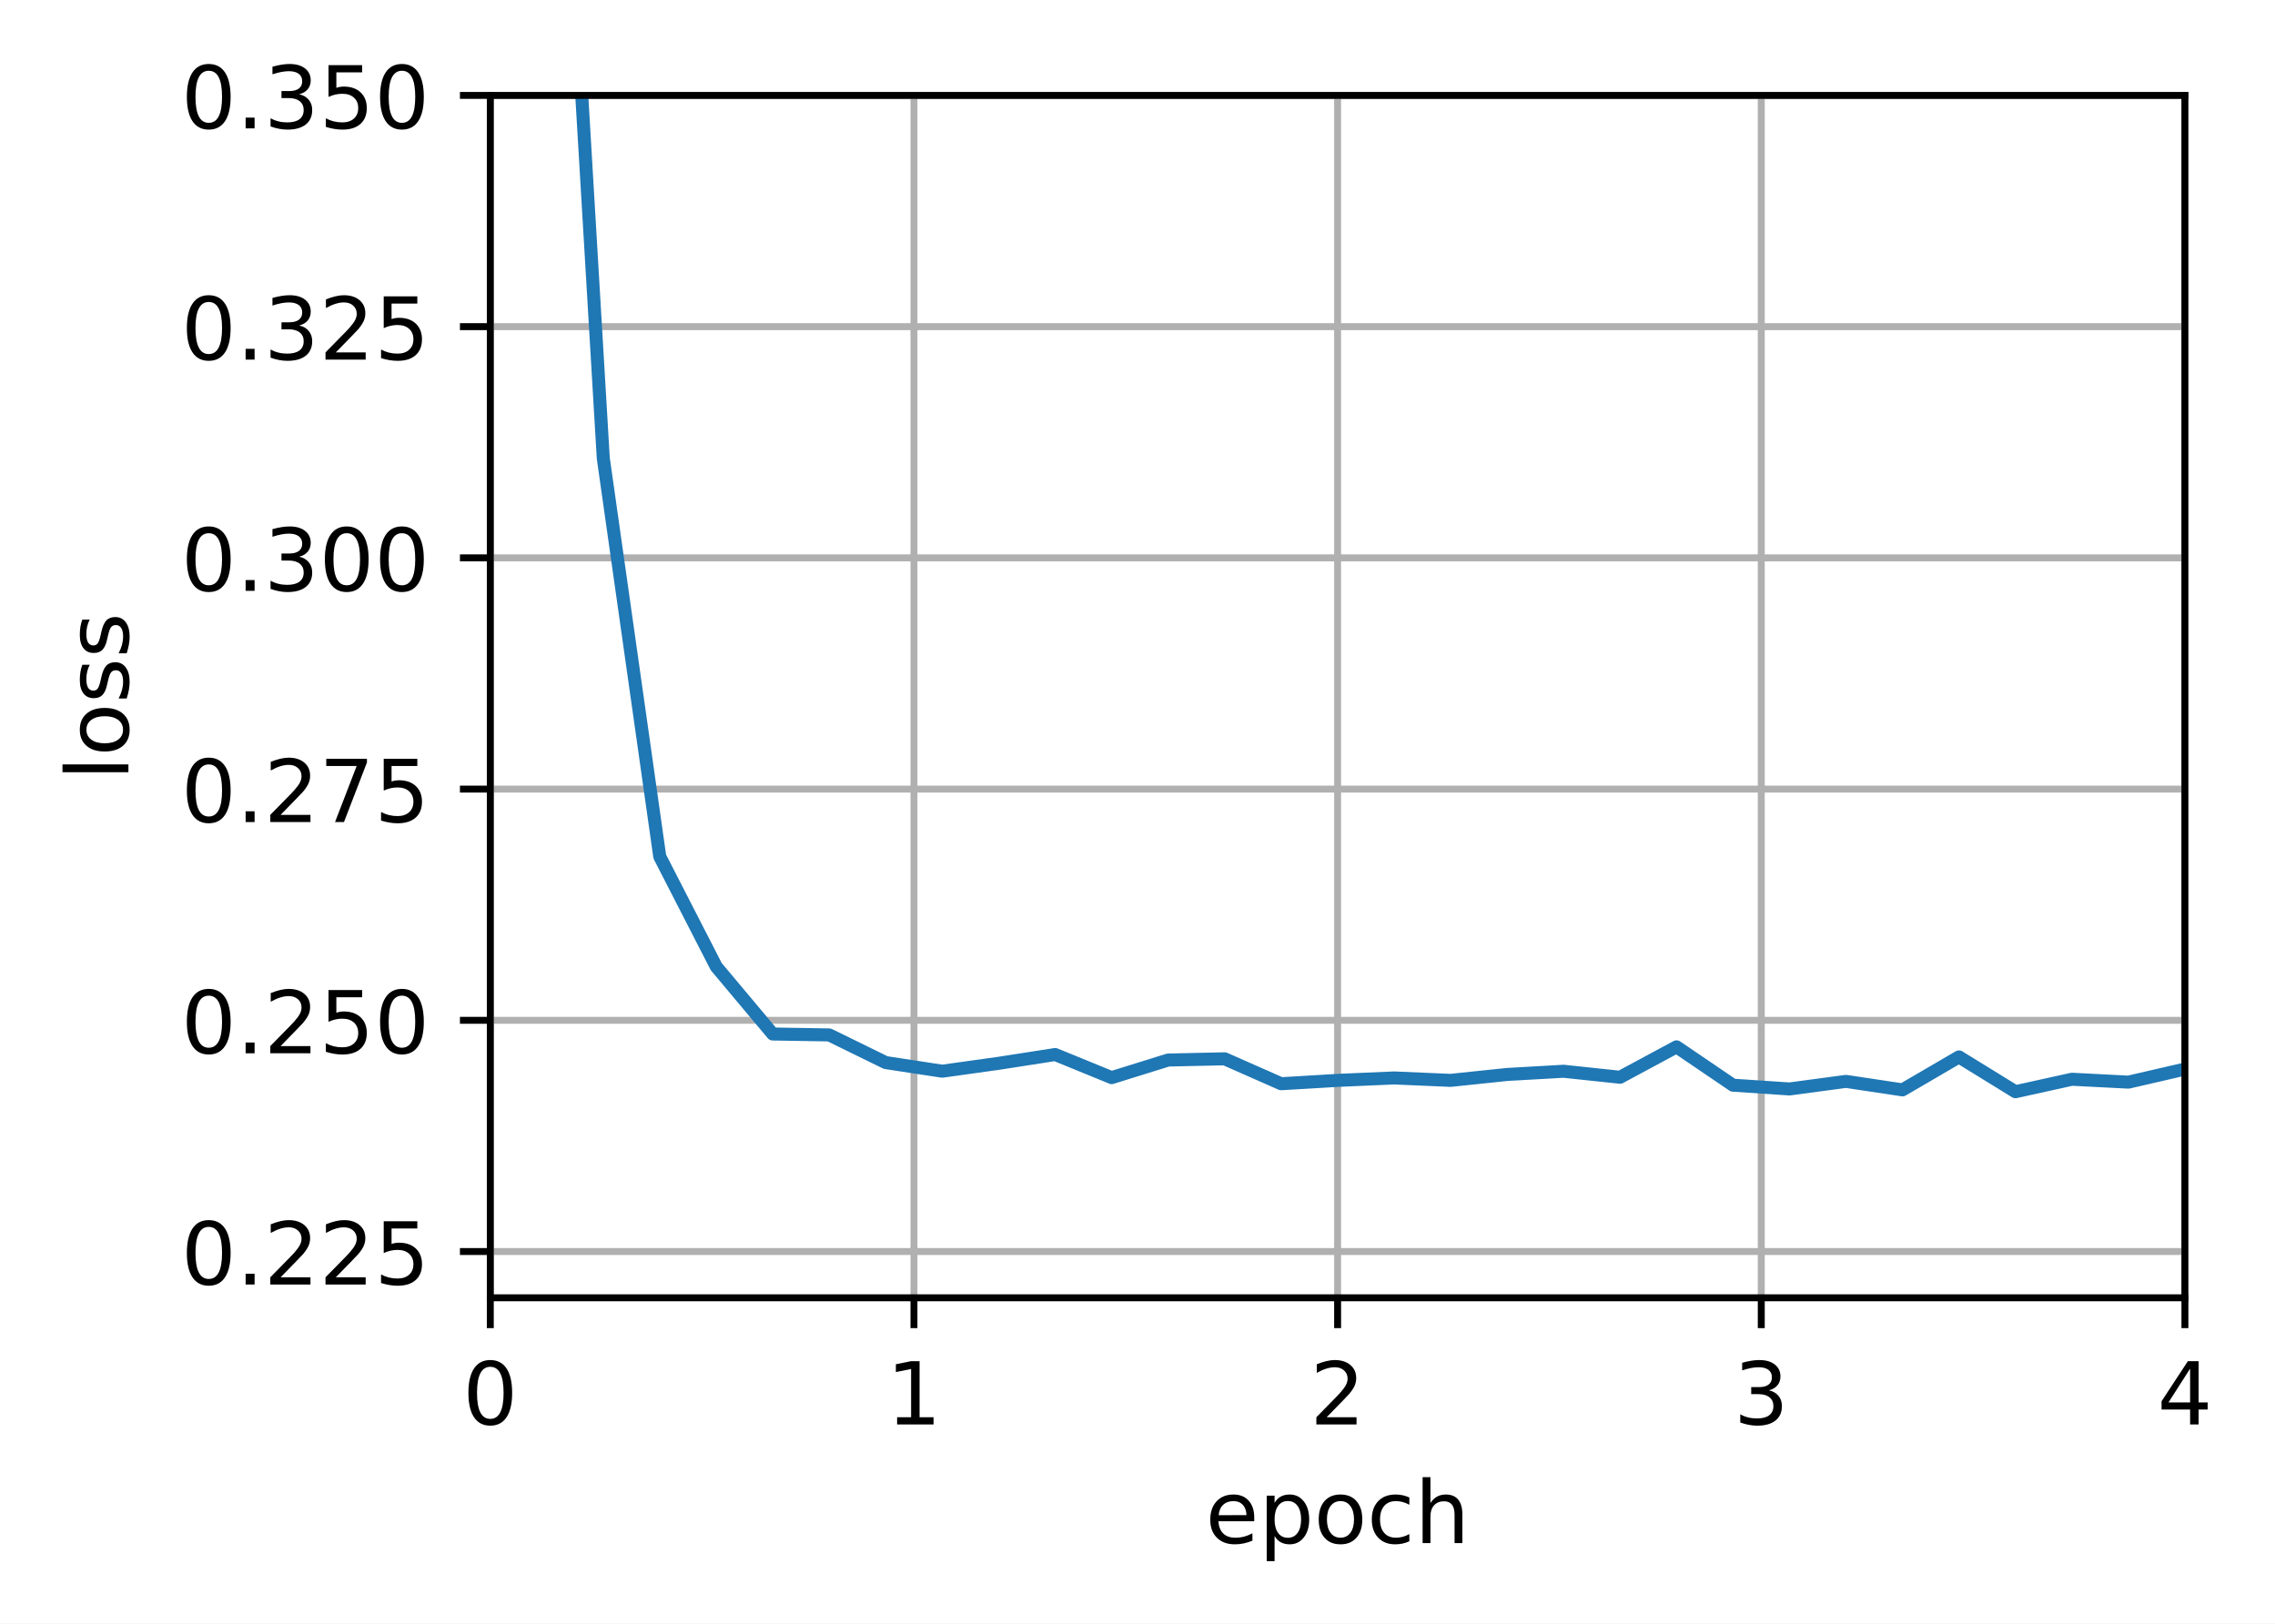
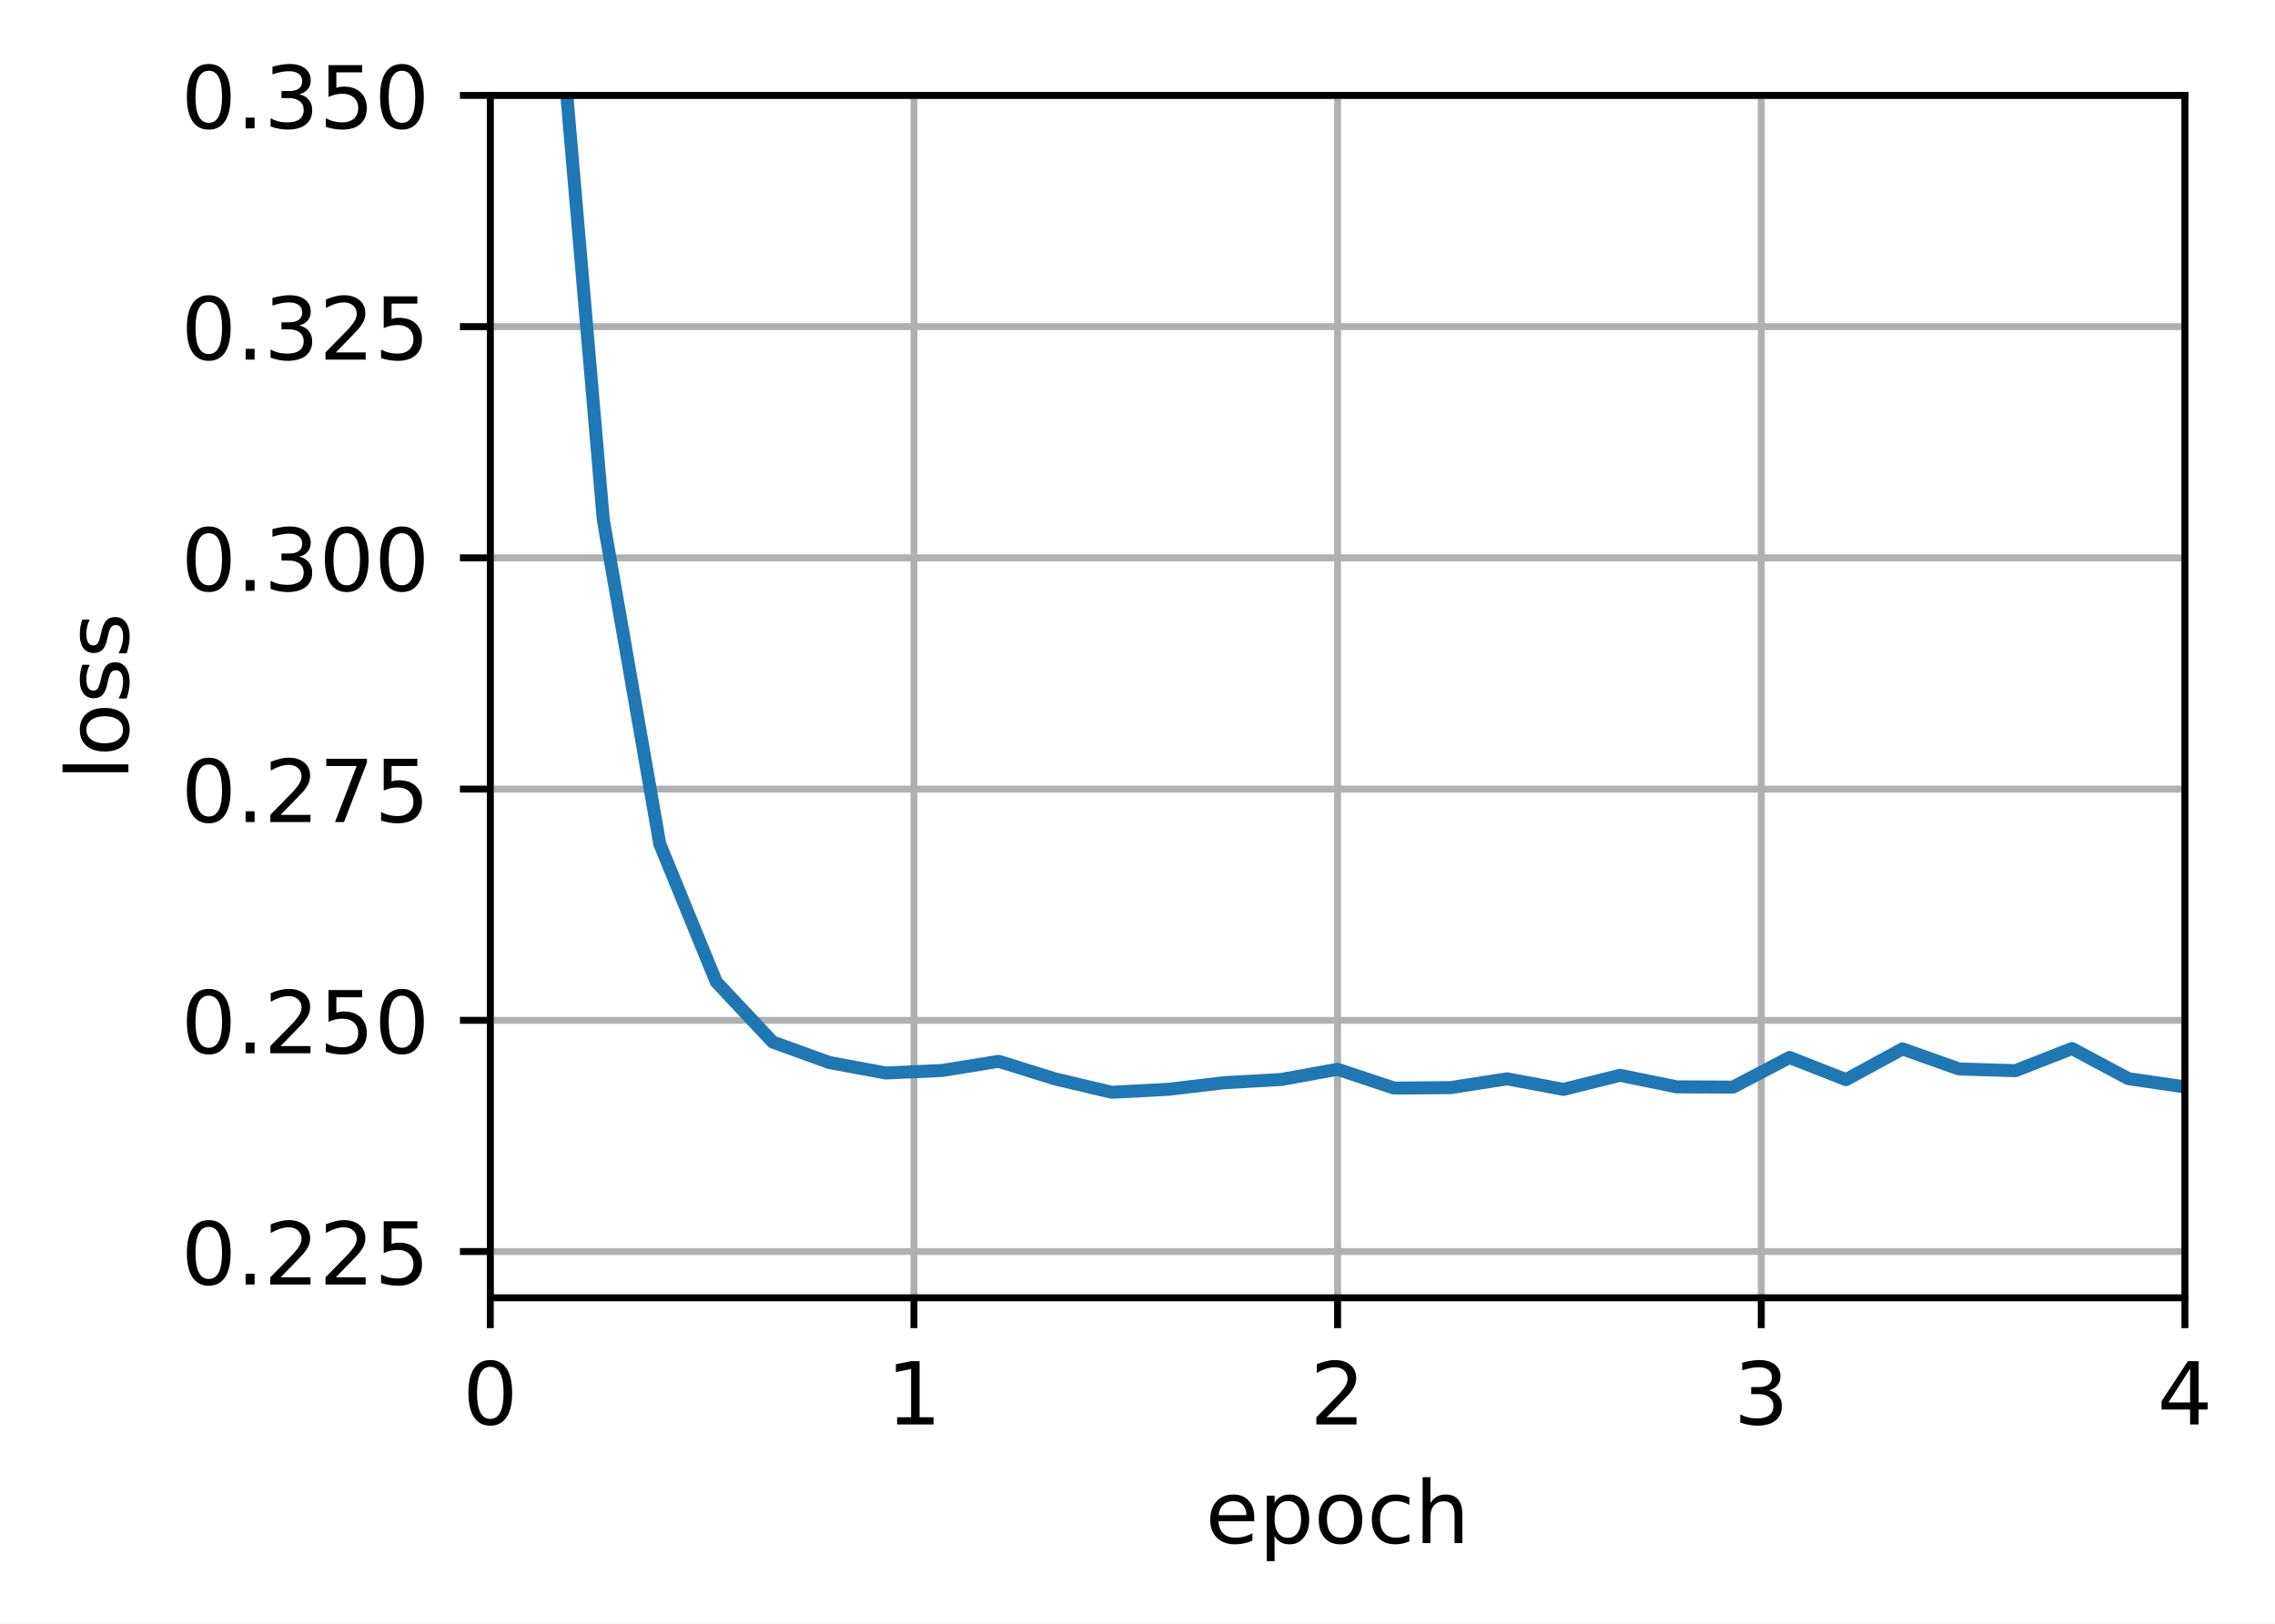
<svg xmlns="http://www.w3.org/2000/svg" xmlns:xlink="http://www.w3.org/1999/xlink" width="262.188pt" height="187.155pt" viewBox="0 0 262.188 187.155" version="1.1">
  <defs>
    <style type="text/css">*{stroke-linejoin: round; stroke-linecap: butt}</style>
  </defs>
  <g id="figure_1">
    <g id="patch_1">
      <path d="M -0 187.155  L 262.188 187.155  L 262.188 -0  L -0 -0  z " style="fill: #ffffff" />
    </g>
    <g id="axes_1">
      <g id="patch_2">
        <path d="M 56.506 149.599  L 251.806 149.599  L 251.806 10.999  L 56.506 10.999  z " style="fill: #ffffff" />
      </g>
      <g id="matplotlib.axis_1">
        <g id="xtick_1">
          <g id="line2d_1">
-             <path d="M 56.506 149.599  L 56.506 10.999  " clip-path="url(#pa814546520)" style="fill: none; stroke: #b0b0b0; stroke-width: 0.8; stroke-linecap: square" />
+             <path d="M 56.506 149.599  L 56.506 10.999  " clip-path="url(#p5ccda77cca)" style="fill: none; stroke: #b0b0b0; stroke-width: 0.8; stroke-linecap: square" />
          </g>
          <g id="line2d_2">
            <defs>
-               <path id="m22de35667d" d="M 0 0  L 0 3.5  " style="stroke: #000000; stroke-width: 0.8" />
-             </defs>
-             <g>
-               <use xlink:href="#m22de35667d" x="56.506" y="149.599" style="stroke: #000000; stroke-width: 0.8" />
+               <path id="m5efe407fab" d="M 0 0  L 0 3.5  " style="stroke: #000000; stroke-width: 0.8" />
+             </defs>
+             <g>
+               <use xlink:href="#m5efe407fab" x="56.506" y="149.599" style="stroke: #000000; stroke-width: 0.8" />
            </g>
          </g>
          <g id="text_1">
            <g transform="translate(53.325 164.1977) scale(0.1 -0.1)">
              <defs>
                <path id="DejaVuSans-30" d="M 2034 4250  Q 1547 4250 1301 3770  Q 1056 3291 1056 2328  Q 1056 1369 1301 889  Q 1547 409 2034 409  Q 2525 409 2770 889  Q 3016 1369 3016 2328  Q 3016 3291 2770 3770  Q 2525 4250 2034 4250  z M 2034 4750  Q 2819 4750 3233 4129  Q 3647 3509 3647 2328  Q 3647 1150 3233 529  Q 2819 -91 2034 -91  Q 1250 -91 836 529  Q 422 1150 422 2328  Q 422 3509 836 4129  Q 1250 4750 2034 4750  z " transform="scale(0.015625)" />
              </defs>
              <use xlink:href="#DejaVuSans-30" />
            </g>
          </g>
        </g>
        <g id="xtick_2">
          <g id="line2d_3">
-             <path d="M 105.331 149.599  L 105.331 10.999  " clip-path="url(#pa814546520)" style="fill: none; stroke: #b0b0b0; stroke-width: 0.8; stroke-linecap: square" />
+             <path d="M 105.331 149.599  L 105.331 10.999  " clip-path="url(#p5ccda77cca)" style="fill: none; stroke: #b0b0b0; stroke-width: 0.8; stroke-linecap: square" />
          </g>
          <g id="line2d_4">
            <g>
-               <use xlink:href="#m22de35667d" x="105.331" y="149.599" style="stroke: #000000; stroke-width: 0.8" />
+               <use xlink:href="#m5efe407fab" x="105.331" y="149.599" style="stroke: #000000; stroke-width: 0.8" />
            </g>
          </g>
          <g id="text_2">
            <g transform="translate(102.15 164.1977) scale(0.1 -0.1)">
              <defs>
                <path id="DejaVuSans-31" d="M 794 531  L 1825 531  L 1825 4091  L 703 3866  L 703 4441  L 1819 4666  L 2450 4666  L 2450 531  L 3481 531  L 3481 0  L 794 0  L 794 531  z " transform="scale(0.015625)" />
              </defs>
              <use xlink:href="#DejaVuSans-31" />
            </g>
          </g>
        </g>
        <g id="xtick_3">
          <g id="line2d_5">
-             <path d="M 154.156 149.599  L 154.156 10.999  " clip-path="url(#pa814546520)" style="fill: none; stroke: #b0b0b0; stroke-width: 0.8; stroke-linecap: square" />
+             <path d="M 154.156 149.599  L 154.156 10.999  " clip-path="url(#p5ccda77cca)" style="fill: none; stroke: #b0b0b0; stroke-width: 0.8; stroke-linecap: square" />
          </g>
          <g id="line2d_6">
            <g>
-               <use xlink:href="#m22de35667d" x="154.156" y="149.599" style="stroke: #000000; stroke-width: 0.8" />
+               <use xlink:href="#m5efe407fab" x="154.156" y="149.599" style="stroke: #000000; stroke-width: 0.8" />
            </g>
          </g>
          <g id="text_3">
            <g transform="translate(150.975 164.1977) scale(0.1 -0.1)">
              <defs>
                <path id="DejaVuSans-32" d="M 1228 531  L 3431 531  L 3431 0  L 469 0  L 469 531  Q 828 903 1448 1529  Q 2069 2156 2228 2338  Q 2531 2678 2651 2914  Q 2772 3150 2772 3378  Q 2772 3750 2511 3984  Q 2250 4219 1831 4219  Q 1534 4219 1204 4116  Q 875 4013 500 3803  L 500 4441  Q 881 4594 1212 4672  Q 1544 4750 1819 4750  Q 2544 4750 2975 4387  Q 3406 4025 3406 3419  Q 3406 3131 3298 2873  Q 3191 2616 2906 2266  Q 2828 2175 2409 1742  Q 1991 1309 1228 531  z " transform="scale(0.015625)" />
              </defs>
              <use xlink:href="#DejaVuSans-32" />
            </g>
          </g>
        </g>
        <g id="xtick_4">
          <g id="line2d_7">
-             <path d="M 202.981 149.599  L 202.981 10.999  " clip-path="url(#pa814546520)" style="fill: none; stroke: #b0b0b0; stroke-width: 0.8; stroke-linecap: square" />
+             <path d="M 202.981 149.599  L 202.981 10.999  " clip-path="url(#p5ccda77cca)" style="fill: none; stroke: #b0b0b0; stroke-width: 0.8; stroke-linecap: square" />
          </g>
          <g id="line2d_8">
            <g>
-               <use xlink:href="#m22de35667d" x="202.981" y="149.599" style="stroke: #000000; stroke-width: 0.8" />
+               <use xlink:href="#m5efe407fab" x="202.981" y="149.599" style="stroke: #000000; stroke-width: 0.8" />
            </g>
          </g>
          <g id="text_4">
            <g transform="translate(199.8 164.1977) scale(0.1 -0.1)">
              <defs>
                <path id="DejaVuSans-33" d="M 2597 2516  Q 3050 2419 3304 2112  Q 3559 1806 3559 1356  Q 3559 666 3084 287  Q 2609 -91 1734 -91  Q 1441 -91 1130 -33  Q 819 25 488 141  L 488 750  Q 750 597 1062 519  Q 1375 441 1716 441  Q 2309 441 2620 675  Q 2931 909 2931 1356  Q 2931 1769 2642 2001  Q 2353 2234 1838 2234  L 1294 2234  L 1294 2753  L 1863 2753  Q 2328 2753 2575 2939  Q 2822 3125 2822 3475  Q 2822 3834 2567 4026  Q 2313 4219 1838 4219  Q 1578 4219 1281 4162  Q 984 4106 628 3988  L 628 4550  Q 988 4650 1302 4700  Q 1616 4750 1894 4750  Q 2613 4750 3031 4423  Q 3450 4097 3450 3541  Q 3450 3153 3228 2886  Q 3006 2619 2597 2516  z " transform="scale(0.015625)" />
              </defs>
              <use xlink:href="#DejaVuSans-33" />
            </g>
          </g>
        </g>
        <g id="xtick_5">
          <g id="line2d_9">
-             <path d="M 251.806 149.599  L 251.806 10.999  " clip-path="url(#pa814546520)" style="fill: none; stroke: #b0b0b0; stroke-width: 0.8; stroke-linecap: square" />
+             <path d="M 251.806 149.599  L 251.806 10.999  " clip-path="url(#p5ccda77cca)" style="fill: none; stroke: #b0b0b0; stroke-width: 0.8; stroke-linecap: square" />
          </g>
          <g id="line2d_10">
            <g>
-               <use xlink:href="#m22de35667d" x="251.806" y="149.599" style="stroke: #000000; stroke-width: 0.8" />
+               <use xlink:href="#m5efe407fab" x="251.806" y="149.599" style="stroke: #000000; stroke-width: 0.8" />
            </g>
          </g>
          <g id="text_5">
            <g transform="translate(248.625 164.1977) scale(0.1 -0.1)">
              <defs>
                <path id="DejaVuSans-34" d="M 2419 4116  L 825 1625  L 2419 1625  L 2419 4116  z M 2253 4666  L 3047 4666  L 3047 1625  L 3713 1625  L 3713 1100  L 3047 1100  L 3047 0  L 2419 0  L 2419 1100  L 313 1100  L 313 1709  L 2253 4666  z " transform="scale(0.015625)" />
              </defs>
              <use xlink:href="#DejaVuSans-34" />
            </g>
          </g>
        </g>
        <g id="text_6">
          <g transform="translate(138.9281 177.8758) scale(0.1 -0.1)">
            <defs>
              <path id="DejaVuSans-65" d="M 3597 1894  L 3597 1613  L 953 1613  Q 991 1019 1311 708  Q 1631 397 2203 397  Q 2534 397 2845 478  Q 3156 559 3463 722  L 3463 178  Q 3153 47 2828 -22  Q 2503 -91 2169 -91  Q 1331 -91 842 396  Q 353 884 353 1716  Q 353 2575 817 3079  Q 1281 3584 2069 3584  Q 2775 3584 3186 3129  Q 3597 2675 3597 1894  z M 3022 2063  Q 3016 2534 2758 2815  Q 2500 3097 2075 3097  Q 1594 3097 1305 2825  Q 1016 2553 972 2059  L 3022 2063  z " transform="scale(0.015625)" />
              <path id="DejaVuSans-70" d="M 1159 525  L 1159 -1331  L 581 -1331  L 581 3500  L 1159 3500  L 1159 2969  Q 1341 3281 1617 3432  Q 1894 3584 2278 3584  Q 2916 3584 3314 3078  Q 3713 2572 3713 1747  Q 3713 922 3314 415  Q 2916 -91 2278 -91  Q 1894 -91 1617 61  Q 1341 213 1159 525  z M 3116 1747  Q 3116 2381 2855 2742  Q 2594 3103 2138 3103  Q 1681 3103 1420 2742  Q 1159 2381 1159 1747  Q 1159 1113 1420 752  Q 1681 391 2138 391  Q 2594 391 2855 752  Q 3116 1113 3116 1747  z " transform="scale(0.015625)" />
              <path id="DejaVuSans-6f" d="M 1959 3097  Q 1497 3097 1228 2736  Q 959 2375 959 1747  Q 959 1119 1226 758  Q 1494 397 1959 397  Q 2419 397 2687 759  Q 2956 1122 2956 1747  Q 2956 2369 2687 2733  Q 2419 3097 1959 3097  z M 1959 3584  Q 2709 3584 3137 3096  Q 3566 2609 3566 1747  Q 3566 888 3137 398  Q 2709 -91 1959 -91  Q 1206 -91 779 398  Q 353 888 353 1747  Q 353 2609 779 3096  Q 1206 3584 1959 3584  z " transform="scale(0.015625)" />
              <path id="DejaVuSans-63" d="M 3122 3366  L 3122 2828  Q 2878 2963 2633 3030  Q 2388 3097 2138 3097  Q 1578 3097 1268 2742  Q 959 2388 959 1747  Q 959 1106 1268 751  Q 1578 397 2138 397  Q 2388 397 2633 464  Q 2878 531 3122 666  L 3122 134  Q 2881 22 2623 -34  Q 2366 -91 2075 -91  Q 1284 -91 818 406  Q 353 903 353 1747  Q 353 2603 823 3093  Q 1294 3584 2113 3584  Q 2378 3584 2631 3529  Q 2884 3475 3122 3366  z " transform="scale(0.015625)" />
              <path id="DejaVuSans-68" d="M 3513 2113  L 3513 0  L 2938 0  L 2938 2094  Q 2938 2591 2744 2837  Q 2550 3084 2163 3084  Q 1697 3084 1428 2787  Q 1159 2491 1159 1978  L 1159 0  L 581 0  L 581 4863  L 1159 4863  L 1159 2956  Q 1366 3272 1645 3428  Q 1925 3584 2291 3584  Q 2894 3584 3203 3211  Q 3513 2838 3513 2113  z " transform="scale(0.015625)" />
            </defs>
            <use xlink:href="#DejaVuSans-65" />
-             <use xlink:href="#DejaVuSans-70" transform="translate(61.52344 0)" />
-             <use xlink:href="#DejaVuSans-6f" transform="translate(125 0)" />
-             <use xlink:href="#DejaVuSans-63" transform="translate(186.1816 0)" />
-             <use xlink:href="#DejaVuSans-68" transform="translate(241.1621 0)" />
+             <use xlink:href="#DejaVuSans-70" x="61.523" />
+             <use xlink:href="#DejaVuSans-6f" x="125" />
+             <use xlink:href="#DejaVuSans-63" x="186.182" />
+             <use xlink:href="#DejaVuSans-68" x="241.162" />
          </g>
        </g>
      </g>
      <g id="matplotlib.axis_2">
        <g id="ytick_1">
          <g id="line2d_11">
-             <path d="M 56.506 144.268  L 251.806 144.268  " clip-path="url(#pa814546520)" style="fill: none; stroke: #b0b0b0; stroke-width: 0.8; stroke-linecap: square" />
+             <path d="M 56.506 144.268  L 251.806 144.268  " clip-path="url(#p5ccda77cca)" style="fill: none; stroke: #b0b0b0; stroke-width: 0.8; stroke-linecap: square" />
          </g>
          <g id="line2d_12">
            <defs>
-               <path id="mb0b03f34ec" d="M 0 0  L -3.5 0  " style="stroke: #000000; stroke-width: 0.8" />
-             </defs>
-             <g>
-               <use xlink:href="#mb0b03f34ec" x="56.506" y="144.268" style="stroke: #000000; stroke-width: 0.8" />
+               <path id="m0b7959bc0b" d="M 0 0  L -3.5 0  " style="stroke: #000000; stroke-width: 0.8" />
+             </defs>
+             <g>
+               <use xlink:href="#m0b7959bc0b" x="56.506" y="144.268" style="stroke: #000000; stroke-width: 0.8" />
            </g>
          </g>
          <g id="text_7">
            <g transform="translate(20.87813 148.0677) scale(0.1 -0.1)">
              <defs>
                <path id="DejaVuSans-2e" d="M 684 794  L 1344 794  L 1344 0  L 684 0  L 684 794  z " transform="scale(0.015625)" />
                <path id="DejaVuSans-35" d="M 691 4666  L 3169 4666  L 3169 4134  L 1269 4134  L 1269 2991  Q 1406 3038 1543 3061  Q 1681 3084 1819 3084  Q 2600 3084 3056 2656  Q 3513 2228 3513 1497  Q 3513 744 3044 326  Q 2575 -91 1722 -91  Q 1428 -91 1123 -41  Q 819 9 494 109  L 494 744  Q 775 591 1075 516  Q 1375 441 1709 441  Q 2250 441 2565 725  Q 2881 1009 2881 1497  Q 2881 1984 2565 2268  Q 2250 2553 1709 2553  Q 1456 2553 1204 2497  Q 953 2441 691 2322  L 691 4666  z " transform="scale(0.015625)" />
              </defs>
              <use xlink:href="#DejaVuSans-30" />
-               <use xlink:href="#DejaVuSans-2e" transform="translate(63.62305 0)" />
-               <use xlink:href="#DejaVuSans-32" transform="translate(95.41016 0)" />
-               <use xlink:href="#DejaVuSans-32" transform="translate(159.0332 0)" />
-               <use xlink:href="#DejaVuSans-35" transform="translate(222.6562 0)" />
+               <use xlink:href="#DejaVuSans-2e" x="63.623" />
+               <use xlink:href="#DejaVuSans-32" x="95.41" />
+               <use xlink:href="#DejaVuSans-32" x="159.033" />
+               <use xlink:href="#DejaVuSans-35" x="222.656" />
            </g>
          </g>
        </g>
        <g id="ytick_2">
          <g id="line2d_13">
-             <path d="M 56.506 117.615  L 251.806 117.615  " clip-path="url(#pa814546520)" style="fill: none; stroke: #b0b0b0; stroke-width: 0.8; stroke-linecap: square" />
+             <path d="M 56.506 117.615  L 251.806 117.615  " clip-path="url(#p5ccda77cca)" style="fill: none; stroke: #b0b0b0; stroke-width: 0.8; stroke-linecap: square" />
          </g>
          <g id="line2d_14">
            <g>
-               <use xlink:href="#mb0b03f34ec" x="56.506" y="117.615" style="stroke: #000000; stroke-width: 0.8" />
+               <use xlink:href="#m0b7959bc0b" x="56.506" y="117.615" style="stroke: #000000; stroke-width: 0.8" />
            </g>
          </g>
          <g id="text_8">
            <g transform="translate(20.87813 121.4138) scale(0.1 -0.1)">
              <use xlink:href="#DejaVuSans-30" />
-               <use xlink:href="#DejaVuSans-2e" transform="translate(63.62305 0)" />
-               <use xlink:href="#DejaVuSans-32" transform="translate(95.41016 0)" />
-               <use xlink:href="#DejaVuSans-35" transform="translate(159.0332 0)" />
-               <use xlink:href="#DejaVuSans-30" transform="translate(222.6562 0)" />
+               <use xlink:href="#DejaVuSans-2e" x="63.623" />
+               <use xlink:href="#DejaVuSans-32" x="95.41" />
+               <use xlink:href="#DejaVuSans-35" x="159.033" />
+               <use xlink:href="#DejaVuSans-30" x="222.656" />
            </g>
          </g>
        </g>
        <g id="ytick_3">
          <g id="line2d_15">
-             <path d="M 56.506 90.961  L 251.806 90.961  " clip-path="url(#pa814546520)" style="fill: none; stroke: #b0b0b0; stroke-width: 0.8; stroke-linecap: square" />
+             <path d="M 56.506 90.961  L 251.806 90.961  " clip-path="url(#p5ccda77cca)" style="fill: none; stroke: #b0b0b0; stroke-width: 0.8; stroke-linecap: square" />
          </g>
          <g id="line2d_16">
            <g>
-               <use xlink:href="#mb0b03f34ec" x="56.506" y="90.961" style="stroke: #000000; stroke-width: 0.8" />
+               <use xlink:href="#m0b7959bc0b" x="56.506" y="90.961" style="stroke: #000000; stroke-width: 0.8" />
            </g>
          </g>
          <g id="text_9">
            <g transform="translate(20.87813 94.75998) scale(0.1 -0.1)">
              <defs>
                <path id="DejaVuSans-37" d="M 525 4666  L 3525 4666  L 3525 4397  L 1831 0  L 1172 0  L 2766 4134  L 525 4134  L 525 4666  z " transform="scale(0.015625)" />
              </defs>
              <use xlink:href="#DejaVuSans-30" />
-               <use xlink:href="#DejaVuSans-2e" transform="translate(63.62305 0)" />
-               <use xlink:href="#DejaVuSans-32" transform="translate(95.41016 0)" />
-               <use xlink:href="#DejaVuSans-37" transform="translate(159.0332 0)" />
-               <use xlink:href="#DejaVuSans-35" transform="translate(222.6562 0)" />
+               <use xlink:href="#DejaVuSans-2e" x="63.623" />
+               <use xlink:href="#DejaVuSans-32" x="95.41" />
+               <use xlink:href="#DejaVuSans-37" x="159.033" />
+               <use xlink:href="#DejaVuSans-35" x="222.656" />
            </g>
          </g>
        </g>
        <g id="ytick_4">
          <g id="line2d_17">
-             <path d="M 56.506 64.307  L 251.806 64.307  " clip-path="url(#pa814546520)" style="fill: none; stroke: #b0b0b0; stroke-width: 0.8; stroke-linecap: square" />
+             <path d="M 56.506 64.307  L 251.806 64.307  " clip-path="url(#p5ccda77cca)" style="fill: none; stroke: #b0b0b0; stroke-width: 0.8; stroke-linecap: square" />
          </g>
          <g id="line2d_18">
            <g>
-               <use xlink:href="#mb0b03f34ec" x="56.506" y="64.307" style="stroke: #000000; stroke-width: 0.8" />
+               <use xlink:href="#m0b7959bc0b" x="56.506" y="64.307" style="stroke: #000000; stroke-width: 0.8" />
            </g>
          </g>
          <g id="text_10">
            <g transform="translate(20.87813 68.10613) scale(0.1 -0.1)">
              <use xlink:href="#DejaVuSans-30" />
-               <use xlink:href="#DejaVuSans-2e" transform="translate(63.62305 0)" />
-               <use xlink:href="#DejaVuSans-33" transform="translate(95.41016 0)" />
-               <use xlink:href="#DejaVuSans-30" transform="translate(159.0332 0)" />
-               <use xlink:href="#DejaVuSans-30" transform="translate(222.6562 0)" />
+               <use xlink:href="#DejaVuSans-2e" x="63.623" />
+               <use xlink:href="#DejaVuSans-33" x="95.41" />
+               <use xlink:href="#DejaVuSans-30" x="159.033" />
+               <use xlink:href="#DejaVuSans-30" x="222.656" />
            </g>
          </g>
        </g>
        <g id="ytick_5">
          <g id="line2d_19">
-             <path d="M 56.506 37.653  L 251.806 37.653  " clip-path="url(#pa814546520)" style="fill: none; stroke: #b0b0b0; stroke-width: 0.8; stroke-linecap: square" />
+             <path d="M 56.506 37.653  L 251.806 37.653  " clip-path="url(#p5ccda77cca)" style="fill: none; stroke: #b0b0b0; stroke-width: 0.8; stroke-linecap: square" />
          </g>
          <g id="line2d_20">
            <g>
-               <use xlink:href="#mb0b03f34ec" x="56.506" y="37.653" style="stroke: #000000; stroke-width: 0.8" />
+               <use xlink:href="#m0b7959bc0b" x="56.506" y="37.653" style="stroke: #000000; stroke-width: 0.8" />
            </g>
          </g>
          <g id="text_11">
            <g transform="translate(20.87813 41.45228) scale(0.1 -0.1)">
              <use xlink:href="#DejaVuSans-30" />
-               <use xlink:href="#DejaVuSans-2e" transform="translate(63.62305 0)" />
-               <use xlink:href="#DejaVuSans-33" transform="translate(95.41016 0)" />
-               <use xlink:href="#DejaVuSans-32" transform="translate(159.0332 0)" />
-               <use xlink:href="#DejaVuSans-35" transform="translate(222.6562 0)" />
+               <use xlink:href="#DejaVuSans-2e" x="63.623" />
+               <use xlink:href="#DejaVuSans-33" x="95.41" />
+               <use xlink:href="#DejaVuSans-32" x="159.033" />
+               <use xlink:href="#DejaVuSans-35" x="222.656" />
            </g>
          </g>
        </g>
        <g id="ytick_6">
          <g id="line2d_21">
-             <path d="M 56.506 10.999  L 251.806 10.999  " clip-path="url(#pa814546520)" style="fill: none; stroke: #b0b0b0; stroke-width: 0.8; stroke-linecap: square" />
+             <path d="M 56.506 10.999  L 251.806 10.999  " clip-path="url(#p5ccda77cca)" style="fill: none; stroke: #b0b0b0; stroke-width: 0.8; stroke-linecap: square" />
          </g>
          <g id="line2d_22">
            <g>
-               <use xlink:href="#mb0b03f34ec" x="56.506" y="10.999" style="stroke: #000000; stroke-width: 0.8" />
+               <use xlink:href="#m0b7959bc0b" x="56.506" y="10.999" style="stroke: #000000; stroke-width: 0.8" />
            </g>
          </g>
          <g id="text_12">
            <g transform="translate(20.87813 14.79844) scale(0.1 -0.1)">
              <use xlink:href="#DejaVuSans-30" />
-               <use xlink:href="#DejaVuSans-2e" transform="translate(63.62305 0)" />
-               <use xlink:href="#DejaVuSans-33" transform="translate(95.41016 0)" />
-               <use xlink:href="#DejaVuSans-35" transform="translate(159.0332 0)" />
-               <use xlink:href="#DejaVuSans-30" transform="translate(222.6562 0)" />
+               <use xlink:href="#DejaVuSans-2e" x="63.623" />
+               <use xlink:href="#DejaVuSans-33" x="95.41" />
+               <use xlink:href="#DejaVuSans-35" x="159.033" />
+               <use xlink:href="#DejaVuSans-30" x="222.656" />
            </g>
          </g>
        </g>
        <g id="text_13">
          <g transform="translate(14.79844 89.95703) rotate(-90) scale(0.1 -0.1)">
            <defs>
              <path id="DejaVuSans-6c" d="M 603 4863  L 1178 4863  L 1178 0  L 603 0  L 603 4863  z " transform="scale(0.015625)" />
              <path id="DejaVuSans-73" d="M 2834 3397  L 2834 2853  Q 2591 2978 2328 3040  Q 2066 3103 1784 3103  Q 1356 3103 1142 2972  Q 928 2841 928 2578  Q 928 2378 1081 2264  Q 1234 2150 1697 2047  L 1894 2003  Q 2506 1872 2764 1633  Q 3022 1394 3022 966  Q 3022 478 2636 193  Q 2250 -91 1575 -91  Q 1294 -91 989 -36  Q 684 19 347 128  L 347 722  Q 666 556 975 473  Q 1284 391 1588 391  Q 1994 391 2212 530  Q 2431 669 2431 922  Q 2431 1156 2273 1281  Q 2116 1406 1581 1522  L 1381 1569  Q 847 1681 609 1914  Q 372 2147 372 2553  Q 372 3047 722 3315  Q 1072 3584 1716 3584  Q 2034 3584 2315 3537  Q 2597 3491 2834 3397  z " transform="scale(0.015625)" />
            </defs>
            <use xlink:href="#DejaVuSans-6c" />
-             <use xlink:href="#DejaVuSans-6f" transform="translate(27.7832 0)" />
-             <use xlink:href="#DejaVuSans-73" transform="translate(88.96484 0)" />
-             <use xlink:href="#DejaVuSans-73" transform="translate(141.0645 0)" />
+             <use xlink:href="#DejaVuSans-6f" x="27.783" />
+             <use xlink:href="#DejaVuSans-73" x="88.965" />
+             <use xlink:href="#DejaVuSans-73" x="141.064" />
          </g>
        </g>
      </g>
      <g id="line2d_23">
-         <path d="M 66.333 -1  L 69.526 52.817  L 76.036 98.741  L 82.546 111.427  L 89.056 119.192  L 95.566 119.298  L 102.076 122.487  L 108.586 123.48  L 115.096 122.571  L 121.606 121.557  L 128.116 124.22  L 134.626 122.192  L 141.136 122.051  L 147.646 124.924  L 154.156 124.538  L 160.666 124.258  L 167.176 124.537  L 173.686 123.856  L 180.196 123.487  L 186.706 124.177  L 193.216 120.672  L 199.726 125.094  L 206.236 125.527  L 212.746 124.653  L 219.256 125.632  L 225.766 121.833  L 232.276 125.845  L 238.786 124.407  L 245.296 124.741  L 251.806 123.237  " clip-path="url(#pa814546520)" style="fill: none; stroke: #1f77b4; stroke-width: 1.5; stroke-linecap: square" />
+         <path d="M 64.296 -1  L 69.526 59.893  L 76.036 97.28  L 82.546 113.18  L 89.056 120.118  L 95.566 122.475  L 102.076 123.687  L 108.586 123.395  L 115.096 122.342  L 121.606 124.368  L 128.116 125.907  L 134.626 125.57  L 141.136 124.802  L 147.646 124.438  L 154.156 123.258  L 160.666 125.425  L 167.176 125.372  L 173.686 124.36  L 180.196 125.575  L 186.706 123.951  L 193.216 125.282  L 199.726 125.314  L 206.236 121.897  L 212.746 124.451  L 219.256 120.907  L 225.766 123.221  L 232.276 123.419  L 238.786 120.866  L 245.296 124.342  L 251.806 125.291  " clip-path="url(#p5ccda77cca)" style="fill: none; stroke: #1f77b4; stroke-width: 1.5; stroke-linecap: square" />
      </g>
      <g id="patch_3">
        <path d="M 56.506 149.599  L 56.506 10.999  " style="fill: none; stroke: #000000; stroke-width: 0.8; stroke-linejoin: miter; stroke-linecap: square" />
      </g>
      <g id="patch_4">
        <path d="M 251.806 149.599  L 251.806 10.999  " style="fill: none; stroke: #000000; stroke-width: 0.8; stroke-linejoin: miter; stroke-linecap: square" />
      </g>
      <g id="patch_5">
        <path d="M 56.506 149.599  L 251.806 149.599  " style="fill: none; stroke: #000000; stroke-width: 0.8; stroke-linejoin: miter; stroke-linecap: square" />
      </g>
      <g id="patch_6">
        <path d="M 56.506 10.999  L 251.806 10.999  " style="fill: none; stroke: #000000; stroke-width: 0.8; stroke-linejoin: miter; stroke-linecap: square" />
      </g>
    </g>
  </g>
  <defs>
-     <clipPath id="pa814546520">
+     <clipPath id="p5ccda77cca">
      <rect x="56.506" y="10.999" width="195.3" height="138.6" />
    </clipPath>
  </defs>
</svg>
